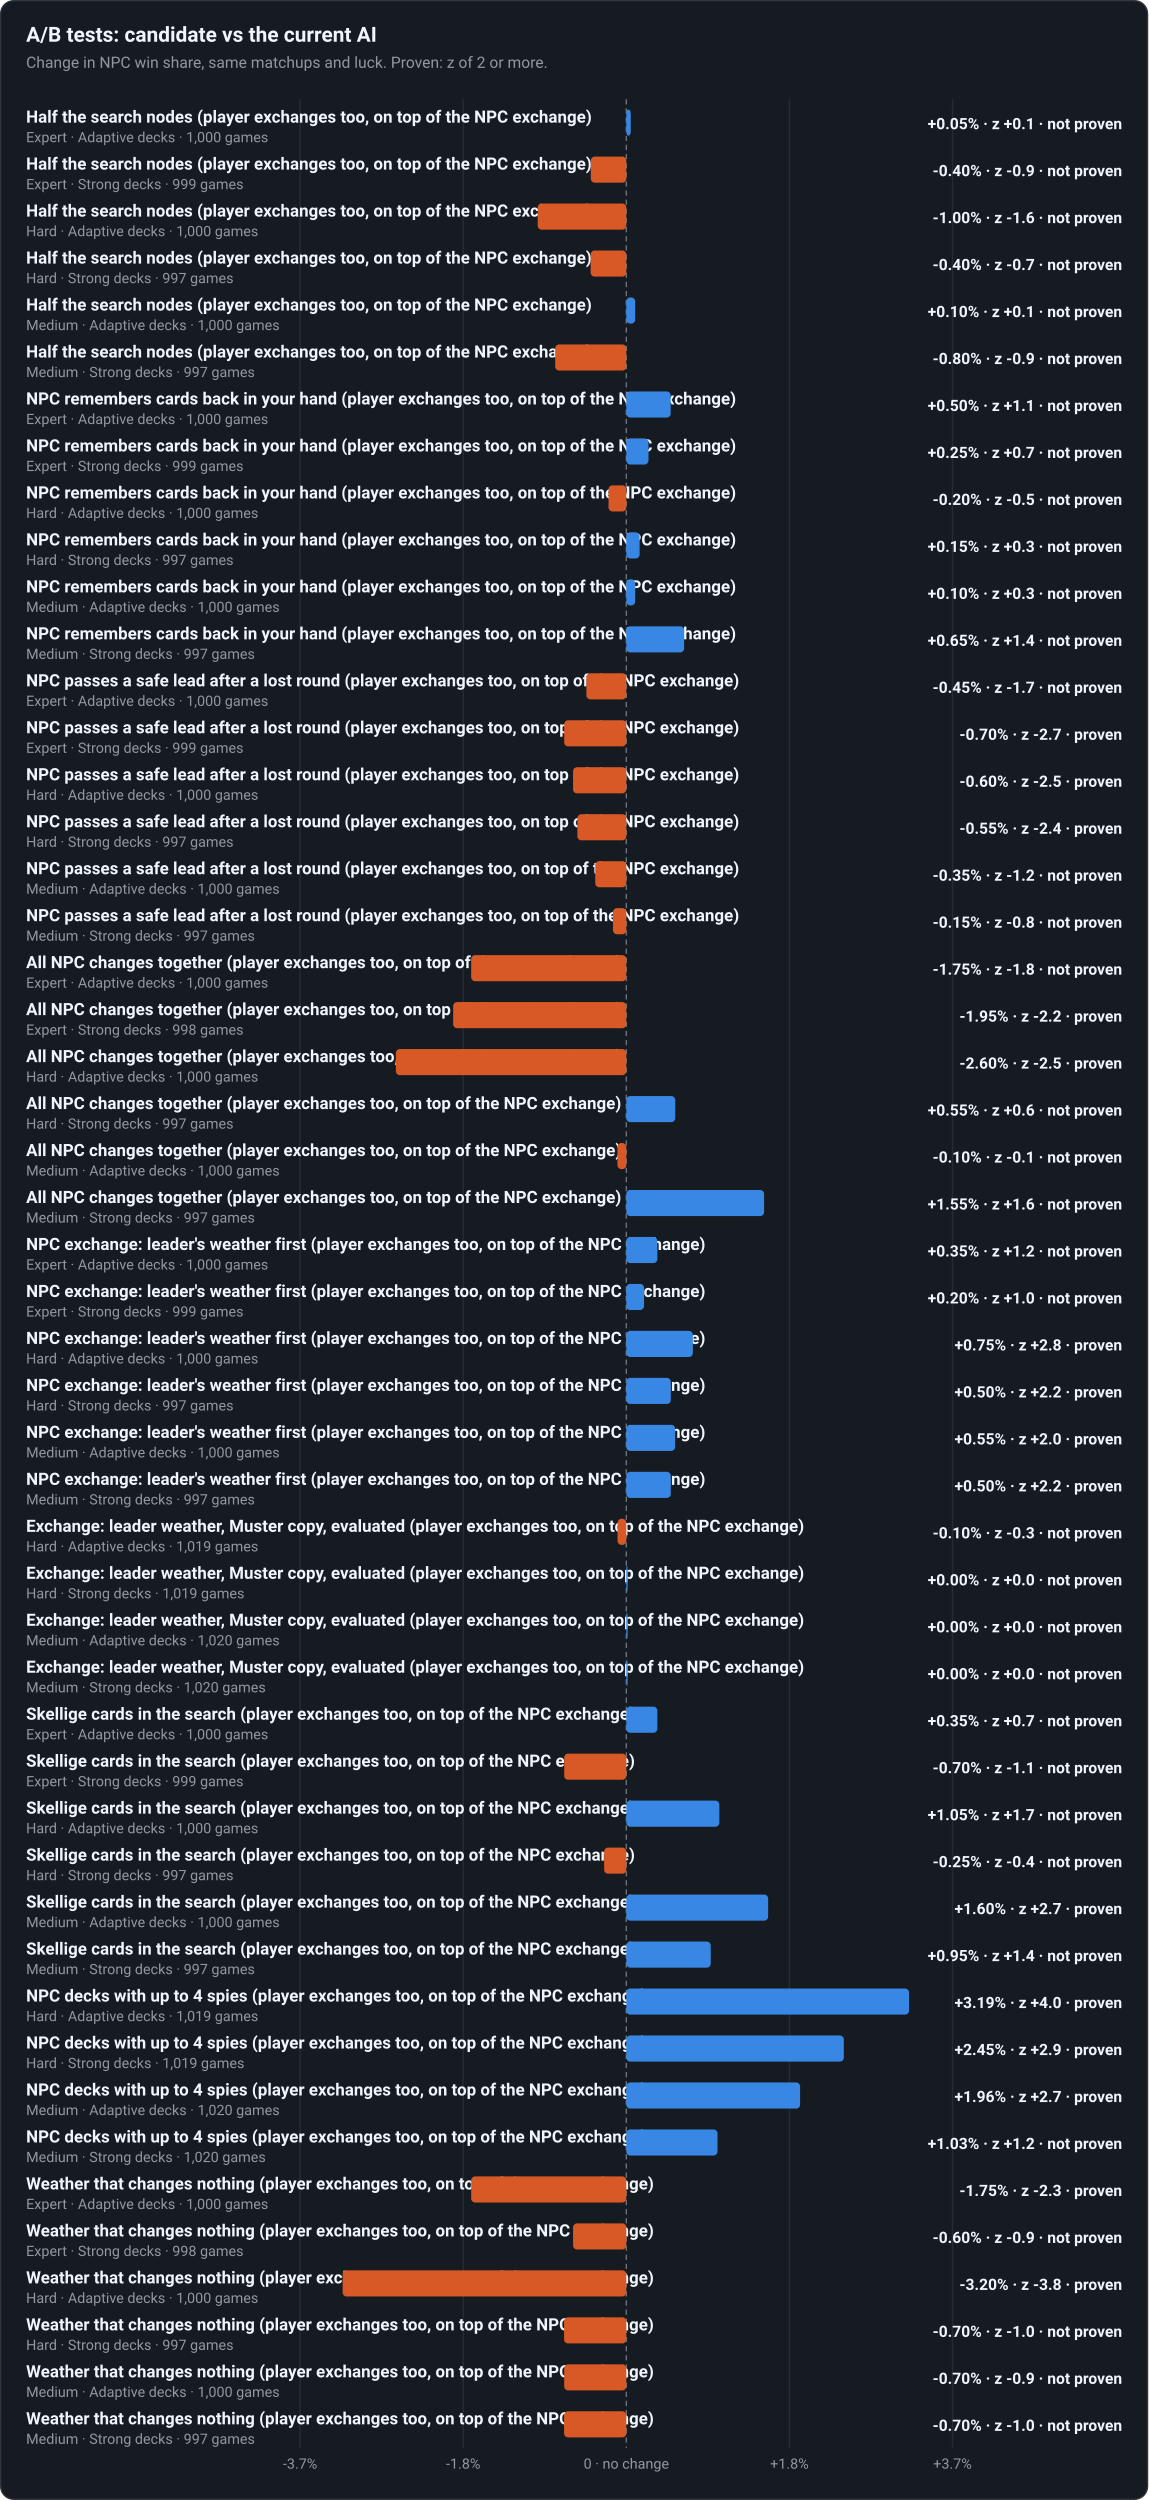
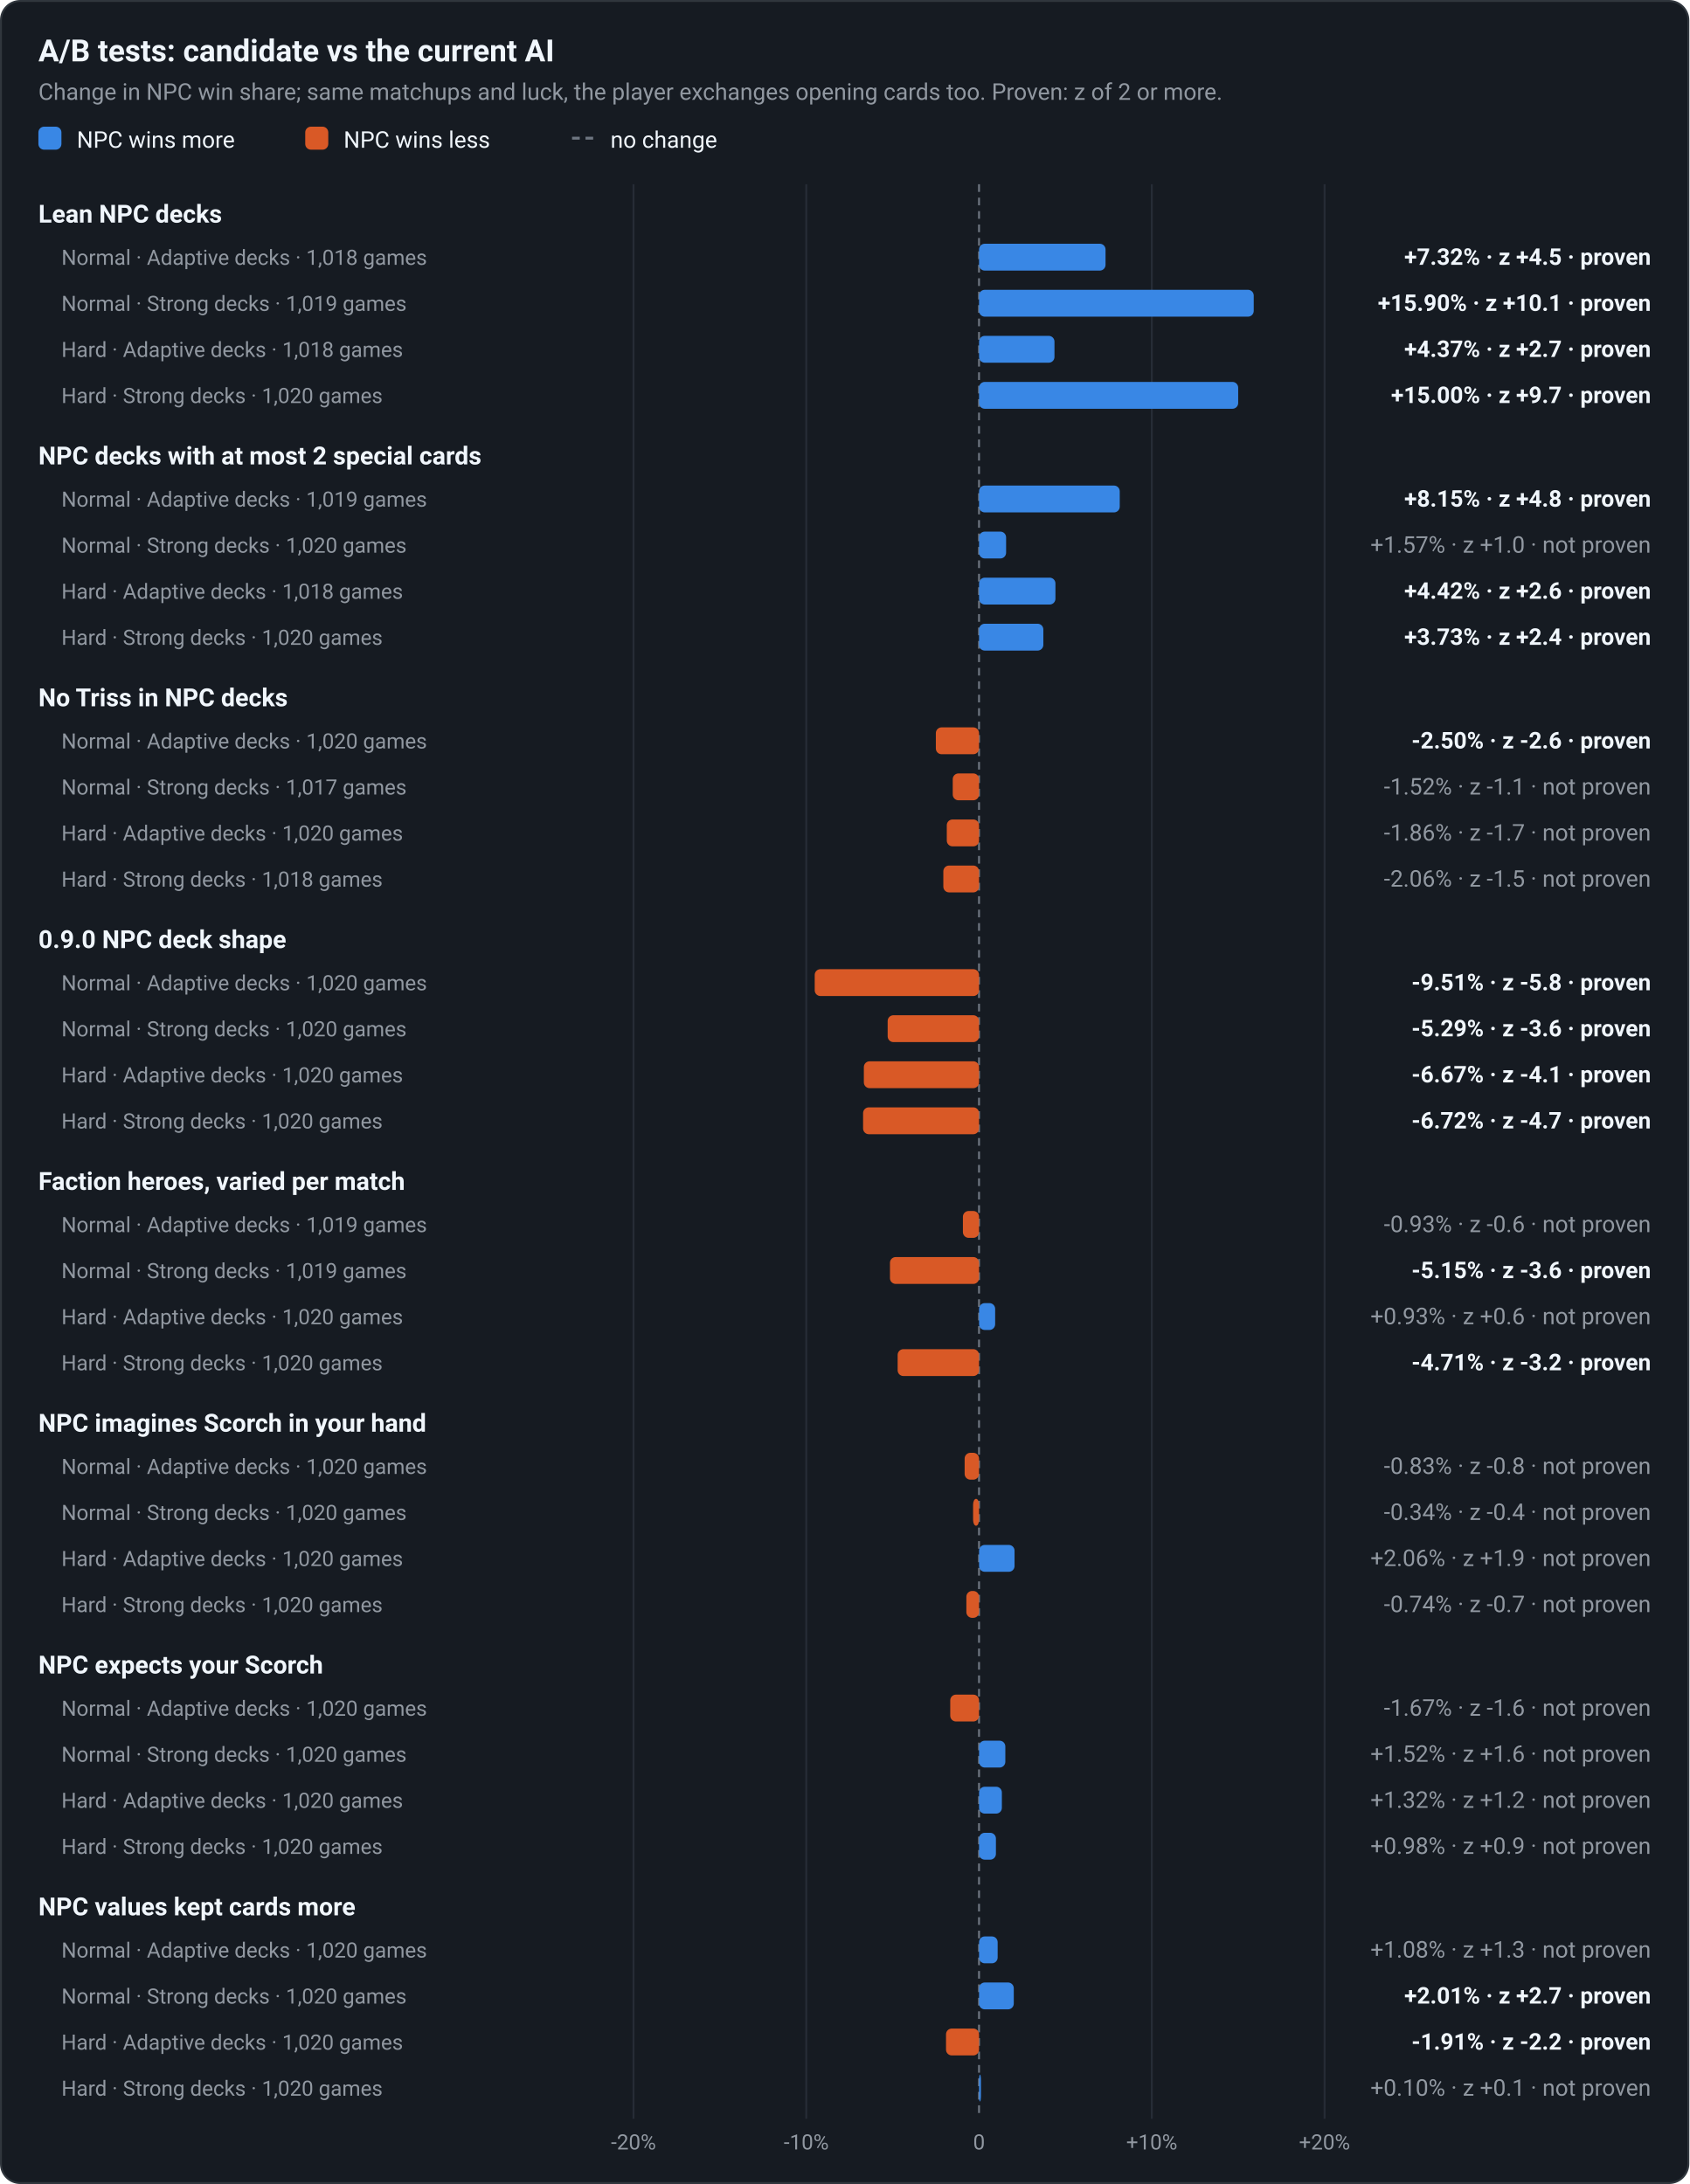
- <svg xmlns="http://www.w3.org/2000/svg" width="880" height="1916" viewBox="0 0 880 1916" font-family="system-ui,-apple-system,'Segoe UI',Roboto,Helvetica,Arial,sans-serif" role="img" aria-label="A/B tests: candidate vs the current AI">
-   <rect x="0.5" y="0.5" width="879" height="1915" rx="10" fill="#161b22" stroke="#30363d" />
+ <svg xmlns="http://www.w3.org/2000/svg" width="880" height="1138" viewBox="0 0 880 1138" font-family="system-ui,-apple-system,'Segoe UI',Roboto,Helvetica,Arial,sans-serif" role="img" aria-label="A/B tests: candidate vs the current AI">
+   <rect x="0.5" y="0.5" width="879" height="1137" rx="10" fill="#161b22" stroke="#30363d" />
  <text x="20.0" y="32.0" fill="#f0f6fc" font-size="16" font-weight="600" text-anchor="start">A/B tests: candidate vs the current AI</text>
-   <text x="20.0" y="52.0" fill="#9198a1" font-size="12" font-weight="400" text-anchor="start">Change in NPC win share, same matchups and luck. Proven: z of 2 or more.</text>
-   <line x1="230.0" y1="76" x2="230.0" y2="1876" stroke="#262c36" />
-   <text x="230.0" y="1892.0" fill="#9198a1" font-size="11" font-weight="400" text-anchor="middle">-3.7%</text>
-   <line x1="355.0" y1="76" x2="355.0" y2="1876" stroke="#262c36" />
-   <text x="355.0" y="1892.0" fill="#9198a1" font-size="11" font-weight="400" text-anchor="middle">-1.8%</text>
-   <line x1="480.0" y1="76" x2="480.0" y2="1876" stroke="#6e7681" stroke-dasharray="4 3" />
-   <text x="480.0" y="1892.0" fill="#9198a1" font-size="11" font-weight="400" text-anchor="middle">0 · no change</text>
-   <line x1="605.0" y1="76" x2="605.0" y2="1876" stroke="#262c36" />
-   <text x="605.0" y="1892.0" fill="#9198a1" font-size="11" font-weight="400" text-anchor="middle">+1.8%</text>
-   <line x1="730.0" y1="76" x2="730.0" y2="1876" stroke="#262c36" />
-   <text x="730.0" y="1892.0" fill="#9198a1" font-size="11" font-weight="400" text-anchor="middle">+3.7%</text>
-   <text x="20.0" y="94.0" fill="#f0f6fc" font-size="13" font-weight="600" text-anchor="start">Half the search nodes (player exchanges too, on top of the NPC exchange)</text>
-   <text x="20.0" y="109.0" fill="#9198a1" font-size="11" font-weight="400" text-anchor="start">Expert · Adaptive decks · 1,000 games</text>
-   <rect x="480.0" y="84.0" width="3.4" height="20" rx="3" fill="#3987e5" />
-   <text x="860.0" y="99.0" fill="#f0f6fc" font-size="12" font-weight="600" text-anchor="end">+0.05% · z +0.1 · not proven</text>
-   <text x="20.0" y="130.0" fill="#f0f6fc" font-size="13" font-weight="600" text-anchor="start">Half the search nodes (player exchanges too, on top of the NPC exchange)</text>
-   <text x="20.0" y="145.0" fill="#9198a1" font-size="11" font-weight="400" text-anchor="start">Expert · Strong decks · 999 games</text>
-   <rect x="452.8" y="120.0" width="27.2" height="20" rx="3" fill="#d95926" />
-   <text x="860.0" y="135.0" fill="#f0f6fc" font-size="12" font-weight="600" text-anchor="end">-0.40% · z -0.9 · not proven</text>
-   <text x="20.0" y="166.0" fill="#f0f6fc" font-size="13" font-weight="600" text-anchor="start">Half the search nodes (player exchanges too, on top of the NPC exchange)</text>
-   <text x="20.0" y="181.0" fill="#9198a1" font-size="11" font-weight="400" text-anchor="start">Hard · Adaptive decks · 1,000 games</text>
-   <rect x="412.1" y="156.0" width="67.9" height="20" rx="3" fill="#d95926" />
-   <text x="860.0" y="171.0" fill="#f0f6fc" font-size="12" font-weight="600" text-anchor="end">-1.00% · z -1.6 · not proven</text>
-   <text x="20.0" y="202.0" fill="#f0f6fc" font-size="13" font-weight="600" text-anchor="start">Half the search nodes (player exchanges too, on top of the NPC exchange)</text>
-   <text x="20.0" y="217.0" fill="#9198a1" font-size="11" font-weight="400" text-anchor="start">Hard · Strong decks · 997 games</text>
-   <rect x="452.7" y="192.0" width="27.3" height="20" rx="3" fill="#d95926" />
-   <text x="860.0" y="207.0" fill="#f0f6fc" font-size="12" font-weight="600" text-anchor="end">-0.40% · z -0.7 · not proven</text>
-   <text x="20.0" y="238.0" fill="#f0f6fc" font-size="13" font-weight="600" text-anchor="start">Half the search nodes (player exchanges too, on top of the NPC exchange)</text>
-   <text x="20.0" y="253.0" fill="#9198a1" font-size="11" font-weight="400" text-anchor="start">Medium · Adaptive decks · 1,000 games</text>
-   <rect x="480.0" y="228.0" width="6.8" height="20" rx="3" fill="#3987e5" />
-   <text x="860.0" y="243.0" fill="#f0f6fc" font-size="12" font-weight="600" text-anchor="end">+0.10% · z +0.1 · not proven</text>
-   <text x="20.0" y="274.0" fill="#f0f6fc" font-size="13" font-weight="600" text-anchor="start">Half the search nodes (player exchanges too, on top of the NPC exchange)</text>
-   <text x="20.0" y="289.0" fill="#9198a1" font-size="11" font-weight="400" text-anchor="start">Medium · Strong decks · 997 games</text>
-   <rect x="425.5" y="264.0" width="54.5" height="20" rx="3" fill="#d95926" />
-   <text x="860.0" y="279.0" fill="#f0f6fc" font-size="12" font-weight="600" text-anchor="end">-0.80% · z -0.9 · not proven</text>
-   <text x="20.0" y="310.0" fill="#f0f6fc" font-size="13" font-weight="600" text-anchor="start">NPC remembers cards back in your hand (player exchanges too, on top of the NPC exchange)</text>
-   <text x="20.0" y="325.0" fill="#9198a1" font-size="11" font-weight="400" text-anchor="start">Expert · Adaptive decks · 1,000 games</text>
-   <rect x="480.0" y="300.0" width="34.0" height="20" rx="3" fill="#3987e5" />
-   <text x="860.0" y="315.0" fill="#f0f6fc" font-size="12" font-weight="600" text-anchor="end">+0.50% · z +1.1 · not proven</text>
-   <text x="20.0" y="346.0" fill="#f0f6fc" font-size="13" font-weight="600" text-anchor="start">NPC remembers cards back in your hand (player exchanges too, on top of the NPC exchange)</text>
-   <text x="20.0" y="361.0" fill="#9198a1" font-size="11" font-weight="400" text-anchor="start">Expert · Strong decks · 999 games</text>
-   <rect x="480.0" y="336.0" width="17.0" height="20" rx="3" fill="#3987e5" />
-   <text x="860.0" y="351.0" fill="#f0f6fc" font-size="12" font-weight="600" text-anchor="end">+0.25% · z +0.7 · not proven</text>
-   <text x="20.0" y="382.0" fill="#f0f6fc" font-size="13" font-weight="600" text-anchor="start">NPC remembers cards back in your hand (player exchanges too, on top of the NPC exchange)</text>
-   <text x="20.0" y="397.0" fill="#9198a1" font-size="11" font-weight="400" text-anchor="start">Hard · Adaptive decks · 1,000 games</text>
-   <rect x="466.4" y="372.0" width="13.6" height="20" rx="3" fill="#d95926" />
-   <text x="860.0" y="387.0" fill="#f0f6fc" font-size="12" font-weight="600" text-anchor="end">-0.20% · z -0.5 · not proven</text>
-   <text x="20.0" y="418.0" fill="#f0f6fc" font-size="13" font-weight="600" text-anchor="start">NPC remembers cards back in your hand (player exchanges too, on top of the NPC exchange)</text>
-   <text x="20.0" y="433.0" fill="#9198a1" font-size="11" font-weight="400" text-anchor="start">Hard · Strong decks · 997 games</text>
-   <rect x="480.0" y="408.0" width="10.2" height="20" rx="3" fill="#3987e5" />
-   <text x="860.0" y="423.0" fill="#f0f6fc" font-size="12" font-weight="600" text-anchor="end">+0.15% · z +0.3 · not proven</text>
-   <text x="20.0" y="454.0" fill="#f0f6fc" font-size="13" font-weight="600" text-anchor="start">NPC remembers cards back in your hand (player exchanges too, on top of the NPC exchange)</text>
-   <text x="20.0" y="469.0" fill="#9198a1" font-size="11" font-weight="400" text-anchor="start">Medium · Adaptive decks · 1,000 games</text>
-   <rect x="480.0" y="444.0" width="6.8" height="20" rx="3" fill="#3987e5" />
-   <text x="860.0" y="459.0" fill="#f0f6fc" font-size="12" font-weight="600" text-anchor="end">+0.10% · z +0.3 · not proven</text>
-   <text x="20.0" y="490.0" fill="#f0f6fc" font-size="13" font-weight="600" text-anchor="start">NPC remembers cards back in your hand (player exchanges too, on top of the NPC exchange)</text>
-   <text x="20.0" y="505.0" fill="#9198a1" font-size="11" font-weight="400" text-anchor="start">Medium · Strong decks · 997 games</text>
-   <rect x="480.0" y="480.0" width="44.3" height="20" rx="3" fill="#3987e5" />
-   <text x="860.0" y="495.0" fill="#f0f6fc" font-size="12" font-weight="600" text-anchor="end">+0.65% · z +1.4 · not proven</text>
-   <text x="20.0" y="526.0" fill="#f0f6fc" font-size="13" font-weight="600" text-anchor="start">NPC passes a safe lead after a lost round (player exchanges too, on top of the NPC exchange)</text>
-   <text x="20.0" y="541.0" fill="#9198a1" font-size="11" font-weight="400" text-anchor="start">Expert · Adaptive decks · 1,000 games</text>
-   <rect x="449.4" y="516.0" width="30.6" height="20" rx="3" fill="#d95926" />
-   <text x="860.0" y="531.0" fill="#f0f6fc" font-size="12" font-weight="600" text-anchor="end">-0.45% · z -1.7 · not proven</text>
-   <text x="20.0" y="562.0" fill="#f0f6fc" font-size="13" font-weight="600" text-anchor="start">NPC passes a safe lead after a lost round (player exchanges too, on top of the NPC exchange)</text>
-   <text x="20.0" y="577.0" fill="#9198a1" font-size="11" font-weight="400" text-anchor="start">Expert · Strong decks · 999 games</text>
-   <rect x="432.4" y="552.0" width="47.6" height="20" rx="3" fill="#d95926" />
-   <text x="860.0" y="567.0" fill="#f0f6fc" font-size="12" font-weight="600" text-anchor="end">-0.70% · z -2.7 · proven</text>
-   <text x="20.0" y="598.0" fill="#f0f6fc" font-size="13" font-weight="600" text-anchor="start">NPC passes a safe lead after a lost round (player exchanges too, on top of the NPC exchange)</text>
-   <text x="20.0" y="613.0" fill="#9198a1" font-size="11" font-weight="400" text-anchor="start">Hard · Adaptive decks · 1,000 games</text>
-   <rect x="439.2" y="588.0" width="40.8" height="20" rx="3" fill="#d95926" />
-   <text x="860.0" y="603.0" fill="#f0f6fc" font-size="12" font-weight="600" text-anchor="end">-0.60% · z -2.5 · proven</text>
-   <text x="20.0" y="634.0" fill="#f0f6fc" font-size="13" font-weight="600" text-anchor="start">NPC passes a safe lead after a lost round (player exchanges too, on top of the NPC exchange)</text>
-   <text x="20.0" y="649.0" fill="#9198a1" font-size="11" font-weight="400" text-anchor="start">Hard · Strong decks · 997 games</text>
-   <rect x="442.5" y="624.0" width="37.5" height="20" rx="3" fill="#d95926" />
-   <text x="860.0" y="639.0" fill="#f0f6fc" font-size="12" font-weight="600" text-anchor="end">-0.55% · z -2.4 · proven</text>
-   <text x="20.0" y="670.0" fill="#f0f6fc" font-size="13" font-weight="600" text-anchor="start">NPC passes a safe lead after a lost round (player exchanges too, on top of the NPC exchange)</text>
-   <text x="20.0" y="685.0" fill="#9198a1" font-size="11" font-weight="400" text-anchor="start">Medium · Adaptive decks · 1,000 games</text>
-   <rect x="456.2" y="660.0" width="23.8" height="20" rx="3" fill="#d95926" />
-   <text x="860.0" y="675.0" fill="#f0f6fc" font-size="12" font-weight="600" text-anchor="end">-0.35% · z -1.2 · not proven</text>
-   <text x="20.0" y="706.0" fill="#f0f6fc" font-size="13" font-weight="600" text-anchor="start">NPC passes a safe lead after a lost round (player exchanges too, on top of the NPC exchange)</text>
-   <text x="20.0" y="721.0" fill="#9198a1" font-size="11" font-weight="400" text-anchor="start">Medium · Strong decks · 997 games</text>
-   <rect x="469.8" y="696.0" width="10.2" height="20" rx="3" fill="#d95926" />
-   <text x="860.0" y="711.0" fill="#f0f6fc" font-size="12" font-weight="600" text-anchor="end">-0.15% · z -0.8 · not proven</text>
-   <text x="20.0" y="742.0" fill="#f0f6fc" font-size="13" font-weight="600" text-anchor="start">All NPC changes together (player exchanges too, on top of the NPC exchange)</text>
-   <text x="20.0" y="757.0" fill="#9198a1" font-size="11" font-weight="400" text-anchor="start">Expert · Adaptive decks · 1,000 games</text>
-   <rect x="361.1" y="732.0" width="118.9" height="20" rx="3" fill="#d95926" />
-   <text x="860.0" y="747.0" fill="#f0f6fc" font-size="12" font-weight="600" text-anchor="end">-1.75% · z -1.8 · not proven</text>
-   <text x="20.0" y="778.0" fill="#f0f6fc" font-size="13" font-weight="600" text-anchor="start">All NPC changes together (player exchanges too, on top of the NPC exchange)</text>
-   <text x="20.0" y="793.0" fill="#9198a1" font-size="11" font-weight="400" text-anchor="start">Expert · Strong decks · 998 games</text>
-   <rect x="347.3" y="768.0" width="132.7" height="20" rx="3" fill="#d95926" />
-   <text x="860.0" y="783.0" fill="#f0f6fc" font-size="12" font-weight="600" text-anchor="end">-1.95% · z -2.2 · proven</text>
-   <text x="20.0" y="814.0" fill="#f0f6fc" font-size="13" font-weight="600" text-anchor="start">All NPC changes together (player exchanges too, on top of the NPC exchange)</text>
-   <text x="20.0" y="829.0" fill="#9198a1" font-size="11" font-weight="400" text-anchor="start">Hard · Adaptive decks · 1,000 games</text>
-   <rect x="303.4" y="804.0" width="176.6" height="20" rx="3" fill="#d95926" />
-   <text x="860.0" y="819.0" fill="#f0f6fc" font-size="12" font-weight="600" text-anchor="end">-2.60% · z -2.5 · proven</text>
-   <text x="20.0" y="850.0" fill="#f0f6fc" font-size="13" font-weight="600" text-anchor="start">All NPC changes together (player exchanges too, on top of the NPC exchange)</text>
-   <text x="20.0" y="865.0" fill="#9198a1" font-size="11" font-weight="400" text-anchor="start">Hard · Strong decks · 997 games</text>
-   <rect x="480.0" y="840.0" width="37.5" height="20" rx="3" fill="#3987e5" />
-   <text x="860.0" y="855.0" fill="#f0f6fc" font-size="12" font-weight="600" text-anchor="end">+0.55% · z +0.6 · not proven</text>
-   <text x="20.0" y="886.0" fill="#f0f6fc" font-size="13" font-weight="600" text-anchor="start">All NPC changes together (player exchanges too, on top of the NPC exchange)</text>
-   <text x="20.0" y="901.0" fill="#9198a1" font-size="11" font-weight="400" text-anchor="start">Medium · Adaptive decks · 1,000 games</text>
-   <rect x="473.2" y="876.0" width="6.8" height="20" rx="3" fill="#d95926" />
-   <text x="860.0" y="891.0" fill="#f0f6fc" font-size="12" font-weight="600" text-anchor="end">-0.10% · z -0.1 · not proven</text>
-   <text x="20.0" y="922.0" fill="#f0f6fc" font-size="13" font-weight="600" text-anchor="start">All NPC changes together (player exchanges too, on top of the NPC exchange)</text>
-   <text x="20.0" y="937.0" fill="#9198a1" font-size="11" font-weight="400" text-anchor="start">Medium · Strong decks · 997 games</text>
-   <rect x="480.0" y="912.0" width="105.6" height="20" rx="3" fill="#3987e5" />
-   <text x="860.0" y="927.0" fill="#f0f6fc" font-size="12" font-weight="600" text-anchor="end">+1.55% · z +1.6 · not proven</text>
-   <text x="20.0" y="958.0" fill="#f0f6fc" font-size="13" font-weight="600" text-anchor="start">NPC exchange: leader's weather first (player exchanges too, on top of the NPC exchange)</text>
-   <text x="20.0" y="973.0" fill="#9198a1" font-size="11" font-weight="400" text-anchor="start">Expert · Adaptive decks · 1,000 games</text>
-   <rect x="480.0" y="948.0" width="23.8" height="20" rx="3" fill="#3987e5" />
-   <text x="860.0" y="963.0" fill="#f0f6fc" font-size="12" font-weight="600" text-anchor="end">+0.35% · z +1.2 · not proven</text>
-   <text x="20.0" y="994.0" fill="#f0f6fc" font-size="13" font-weight="600" text-anchor="start">NPC exchange: leader's weather first (player exchanges too, on top of the NPC exchange)</text>
-   <text x="20.0" y="1009.0" fill="#9198a1" font-size="11" font-weight="400" text-anchor="start">Expert · Strong decks · 999 games</text>
-   <rect x="480.0" y="984.0" width="13.6" height="20" rx="3" fill="#3987e5" />
-   <text x="860.0" y="999.0" fill="#f0f6fc" font-size="12" font-weight="600" text-anchor="end">+0.20% · z +1.0 · not proven</text>
-   <text x="20.0" y="1030.0" fill="#f0f6fc" font-size="13" font-weight="600" text-anchor="start">NPC exchange: leader's weather first (player exchanges too, on top of the NPC exchange)</text>
-   <text x="20.0" y="1045.0" fill="#9198a1" font-size="11" font-weight="400" text-anchor="start">Hard · Adaptive decks · 1,000 games</text>
-   <rect x="480.0" y="1020.0" width="51.0" height="20" rx="3" fill="#3987e5" />
-   <text x="860.0" y="1035.0" fill="#f0f6fc" font-size="12" font-weight="600" text-anchor="end">+0.75% · z +2.8 · proven</text>
-   <text x="20.0" y="1066.0" fill="#f0f6fc" font-size="13" font-weight="600" text-anchor="start">NPC exchange: leader's weather first (player exchanges too, on top of the NPC exchange)</text>
-   <text x="20.0" y="1081.0" fill="#9198a1" font-size="11" font-weight="400" text-anchor="start">Hard · Strong decks · 997 games</text>
-   <rect x="480.0" y="1056.0" width="34.1" height="20" rx="3" fill="#3987e5" />
-   <text x="860.0" y="1071.0" fill="#f0f6fc" font-size="12" font-weight="600" text-anchor="end">+0.50% · z +2.2 · proven</text>
-   <text x="20.0" y="1102.0" fill="#f0f6fc" font-size="13" font-weight="600" text-anchor="start">NPC exchange: leader's weather first (player exchanges too, on top of the NPC exchange)</text>
-   <text x="20.0" y="1117.0" fill="#9198a1" font-size="11" font-weight="400" text-anchor="start">Medium · Adaptive decks · 1,000 games</text>
-   <rect x="480.0" y="1092.0" width="37.4" height="20" rx="3" fill="#3987e5" />
-   <text x="860.0" y="1107.0" fill="#f0f6fc" font-size="12" font-weight="600" text-anchor="end">+0.55% · z +2.0 · proven</text>
-   <text x="20.0" y="1138.0" fill="#f0f6fc" font-size="13" font-weight="600" text-anchor="start">NPC exchange: leader's weather first (player exchanges too, on top of the NPC exchange)</text>
-   <text x="20.0" y="1153.0" fill="#9198a1" font-size="11" font-weight="400" text-anchor="start">Medium · Strong decks · 997 games</text>
-   <rect x="480.0" y="1128.0" width="34.1" height="20" rx="3" fill="#3987e5" />
-   <text x="860.0" y="1143.0" fill="#f0f6fc" font-size="12" font-weight="600" text-anchor="end">+0.50% · z +2.2 · proven</text>
-   <text x="20.0" y="1174.0" fill="#f0f6fc" font-size="13" font-weight="600" text-anchor="start">Exchange: leader weather, Muster copy, evaluated (player exchanges too, on top of the NPC exchange)</text>
-   <text x="20.0" y="1189.0" fill="#9198a1" font-size="11" font-weight="400" text-anchor="start">Hard · Adaptive decks · 1,019 games</text>
-   <rect x="473.3" y="1164.0" width="6.7" height="20" rx="3" fill="#d95926" />
-   <text x="860.0" y="1179.0" fill="#f0f6fc" font-size="12" font-weight="600" text-anchor="end">-0.10% · z -0.3 · not proven</text>
-   <text x="20.0" y="1210.0" fill="#f0f6fc" font-size="13" font-weight="600" text-anchor="start">Exchange: leader weather, Muster copy, evaluated (player exchanges too, on top of the NPC exchange)</text>
-   <text x="20.0" y="1225.0" fill="#9198a1" font-size="11" font-weight="400" text-anchor="start">Hard · Strong decks · 1,019 games</text>
-   <rect x="480.0" y="1200.0" width="1.0" height="20" rx="3" fill="#3987e5" />
-   <text x="860.0" y="1215.0" fill="#f0f6fc" font-size="12" font-weight="600" text-anchor="end">+0.00% · z +0.0 · not proven</text>
-   <text x="20.0" y="1246.0" fill="#f0f6fc" font-size="13" font-weight="600" text-anchor="start">Exchange: leader weather, Muster copy, evaluated (player exchanges too, on top of the NPC exchange)</text>
-   <text x="20.0" y="1261.0" fill="#9198a1" font-size="11" font-weight="400" text-anchor="start">Medium · Adaptive decks · 1,020 games</text>
-   <rect x="480.0" y="1236.0" width="1.0" height="20" rx="3" fill="#3987e5" />
-   <text x="860.0" y="1251.0" fill="#f0f6fc" font-size="12" font-weight="600" text-anchor="end">+0.00% · z +0.0 · not proven</text>
-   <text x="20.0" y="1282.0" fill="#f0f6fc" font-size="13" font-weight="600" text-anchor="start">Exchange: leader weather, Muster copy, evaluated (player exchanges too, on top of the NPC exchange)</text>
-   <text x="20.0" y="1297.0" fill="#9198a1" font-size="11" font-weight="400" text-anchor="start">Medium · Strong decks · 1,020 games</text>
-   <rect x="480.0" y="1272.0" width="1.0" height="20" rx="3" fill="#3987e5" />
-   <text x="860.0" y="1287.0" fill="#f0f6fc" font-size="12" font-weight="600" text-anchor="end">+0.00% · z +0.0 · not proven</text>
-   <text x="20.0" y="1318.0" fill="#f0f6fc" font-size="13" font-weight="600" text-anchor="start">Skellige cards in the search (player exchanges too, on top of the NPC exchange)</text>
-   <text x="20.0" y="1333.0" fill="#9198a1" font-size="11" font-weight="400" text-anchor="start">Expert · Adaptive decks · 1,000 games</text>
-   <rect x="480.0" y="1308.0" width="23.8" height="20" rx="3" fill="#3987e5" />
-   <text x="860.0" y="1323.0" fill="#f0f6fc" font-size="12" font-weight="600" text-anchor="end">+0.35% · z +0.7 · not proven</text>
-   <text x="20.0" y="1354.0" fill="#f0f6fc" font-size="13" font-weight="600" text-anchor="start">Skellige cards in the search (player exchanges too, on top of the NPC exchange)</text>
-   <text x="20.0" y="1369.0" fill="#9198a1" font-size="11" font-weight="400" text-anchor="start">Expert · Strong decks · 999 games</text>
-   <rect x="432.4" y="1344.0" width="47.6" height="20" rx="3" fill="#d95926" />
-   <text x="860.0" y="1359.0" fill="#f0f6fc" font-size="12" font-weight="600" text-anchor="end">-0.70% · z -1.1 · not proven</text>
-   <text x="20.0" y="1390.0" fill="#f0f6fc" font-size="13" font-weight="600" text-anchor="start">Skellige cards in the search (player exchanges too, on top of the NPC exchange)</text>
-   <text x="20.0" y="1405.0" fill="#9198a1" font-size="11" font-weight="400" text-anchor="start">Hard · Adaptive decks · 1,000 games</text>
-   <rect x="480.0" y="1380.0" width="71.3" height="20" rx="3" fill="#3987e5" />
-   <text x="860.0" y="1395.0" fill="#f0f6fc" font-size="12" font-weight="600" text-anchor="end">+1.05% · z +1.7 · not proven</text>
-   <text x="20.0" y="1426.0" fill="#f0f6fc" font-size="13" font-weight="600" text-anchor="start">Skellige cards in the search (player exchanges too, on top of the NPC exchange)</text>
-   <text x="20.0" y="1441.0" fill="#9198a1" font-size="11" font-weight="400" text-anchor="start">Hard · Strong decks · 997 games</text>
-   <rect x="463.0" y="1416.0" width="17.0" height="20" rx="3" fill="#d95926" />
-   <text x="860.0" y="1431.0" fill="#f0f6fc" font-size="12" font-weight="600" text-anchor="end">-0.25% · z -0.4 · not proven</text>
-   <text x="20.0" y="1462.0" fill="#f0f6fc" font-size="13" font-weight="600" text-anchor="start">Skellige cards in the search (player exchanges too, on top of the NPC exchange)</text>
-   <text x="20.0" y="1477.0" fill="#9198a1" font-size="11" font-weight="400" text-anchor="start">Medium · Adaptive decks · 1,000 games</text>
-   <rect x="480.0" y="1452.0" width="108.7" height="20" rx="3" fill="#3987e5" />
-   <text x="860.0" y="1467.0" fill="#f0f6fc" font-size="12" font-weight="600" text-anchor="end">+1.60% · z +2.7 · proven</text>
-   <text x="20.0" y="1498.0" fill="#f0f6fc" font-size="13" font-weight="600" text-anchor="start">Skellige cards in the search (player exchanges too, on top of the NPC exchange)</text>
-   <text x="20.0" y="1513.0" fill="#9198a1" font-size="11" font-weight="400" text-anchor="start">Medium · Strong decks · 997 games</text>
-   <rect x="480.0" y="1488.0" width="64.7" height="20" rx="3" fill="#3987e5" />
-   <text x="860.0" y="1503.0" fill="#f0f6fc" font-size="12" font-weight="600" text-anchor="end">+0.95% · z +1.4 · not proven</text>
-   <text x="20.0" y="1534.0" fill="#f0f6fc" font-size="13" font-weight="600" text-anchor="start">NPC decks with up to 4 spies (player exchanges too, on top of the NPC exchange)</text>
-   <text x="20.0" y="1549.0" fill="#9198a1" font-size="11" font-weight="400" text-anchor="start">Hard · Adaptive decks · 1,019 games</text>
-   <rect x="480.0" y="1524.0" width="216.7" height="20" rx="3" fill="#3987e5" />
-   <text x="860.0" y="1539.0" fill="#f0f6fc" font-size="12" font-weight="600" text-anchor="end">+3.19% · z +4.0 · proven</text>
-   <text x="20.0" y="1570.0" fill="#f0f6fc" font-size="13" font-weight="600" text-anchor="start">NPC decks with up to 4 spies (player exchanges too, on top of the NPC exchange)</text>
-   <text x="20.0" y="1585.0" fill="#9198a1" font-size="11" font-weight="400" text-anchor="start">Hard · Strong decks · 1,019 games</text>
-   <rect x="480.0" y="1560.0" width="166.7" height="20" rx="3" fill="#3987e5" />
-   <text x="860.0" y="1575.0" fill="#f0f6fc" font-size="12" font-weight="600" text-anchor="end">+2.45% · z +2.9 · proven</text>
-   <text x="20.0" y="1606.0" fill="#f0f6fc" font-size="13" font-weight="600" text-anchor="start">NPC decks with up to 4 spies (player exchanges too, on top of the NPC exchange)</text>
-   <text x="20.0" y="1621.0" fill="#9198a1" font-size="11" font-weight="400" text-anchor="start">Medium · Adaptive decks · 1,020 games</text>
-   <rect x="480.0" y="1596.0" width="133.2" height="20" rx="3" fill="#3987e5" />
-   <text x="860.0" y="1611.0" fill="#f0f6fc" font-size="12" font-weight="600" text-anchor="end">+1.96% · z +2.7 · proven</text>
-   <text x="20.0" y="1642.0" fill="#f0f6fc" font-size="13" font-weight="600" text-anchor="start">NPC decks with up to 4 spies (player exchanges too, on top of the NPC exchange)</text>
-   <text x="20.0" y="1657.0" fill="#9198a1" font-size="11" font-weight="400" text-anchor="start">Medium · Strong decks · 1,020 games</text>
-   <rect x="480.0" y="1632.0" width="69.9" height="20" rx="3" fill="#3987e5" />
-   <text x="860.0" y="1647.0" fill="#f0f6fc" font-size="12" font-weight="600" text-anchor="end">+1.03% · z +1.2 · not proven</text>
-   <text x="20.0" y="1678.0" fill="#f0f6fc" font-size="13" font-weight="600" text-anchor="start">Weather that changes nothing (player exchanges too, on top of the NPC exchange)</text>
-   <text x="20.0" y="1693.0" fill="#9198a1" font-size="11" font-weight="400" text-anchor="start">Expert · Adaptive decks · 1,000 games</text>
-   <rect x="361.1" y="1668.0" width="118.9" height="20" rx="3" fill="#d95926" />
-   <text x="860.0" y="1683.0" fill="#f0f6fc" font-size="12" font-weight="600" text-anchor="end">-1.75% · z -2.3 · proven</text>
-   <text x="20.0" y="1714.0" fill="#f0f6fc" font-size="13" font-weight="600" text-anchor="start">Weather that changes nothing (player exchanges too, on top of the NPC exchange)</text>
-   <text x="20.0" y="1729.0" fill="#9198a1" font-size="11" font-weight="400" text-anchor="start">Expert · Strong decks · 998 games</text>
-   <rect x="439.2" y="1704.0" width="40.8" height="20" rx="3" fill="#d95926" />
-   <text x="860.0" y="1719.0" fill="#f0f6fc" font-size="12" font-weight="600" text-anchor="end">-0.60% · z -0.9 · not proven</text>
-   <text x="20.0" y="1750.0" fill="#f0f6fc" font-size="13" font-weight="600" text-anchor="start">Weather that changes nothing (player exchanges too, on top of the NPC exchange)</text>
-   <text x="20.0" y="1765.0" fill="#9198a1" font-size="11" font-weight="400" text-anchor="start">Hard · Adaptive decks · 1,000 games</text>
-   <rect x="262.6" y="1740.0" width="217.4" height="20" rx="3" fill="#d95926" />
-   <text x="860.0" y="1755.0" fill="#f0f6fc" font-size="12" font-weight="600" text-anchor="end">-3.20% · z -3.8 · proven</text>
-   <text x="20.0" y="1786.0" fill="#f0f6fc" font-size="13" font-weight="600" text-anchor="start">Weather that changes nothing (player exchanges too, on top of the NPC exchange)</text>
-   <text x="20.0" y="1801.0" fill="#9198a1" font-size="11" font-weight="400" text-anchor="start">Hard · Strong decks · 997 games</text>
-   <rect x="432.3" y="1776.0" width="47.7" height="20" rx="3" fill="#d95926" />
-   <text x="860.0" y="1791.0" fill="#f0f6fc" font-size="12" font-weight="600" text-anchor="end">-0.70% · z -1.0 · not proven</text>
-   <text x="20.0" y="1822.0" fill="#f0f6fc" font-size="13" font-weight="600" text-anchor="start">Weather that changes nothing (player exchanges too, on top of the NPC exchange)</text>
-   <text x="20.0" y="1837.0" fill="#9198a1" font-size="11" font-weight="400" text-anchor="start">Medium · Adaptive decks · 1,000 games</text>
-   <rect x="432.4" y="1812.0" width="47.6" height="20" rx="3" fill="#d95926" />
-   <text x="860.0" y="1827.0" fill="#f0f6fc" font-size="12" font-weight="600" text-anchor="end">-0.70% · z -0.9 · not proven</text>
-   <text x="20.0" y="1858.0" fill="#f0f6fc" font-size="13" font-weight="600" text-anchor="start">Weather that changes nothing (player exchanges too, on top of the NPC exchange)</text>
-   <text x="20.0" y="1873.0" fill="#9198a1" font-size="11" font-weight="400" text-anchor="start">Medium · Strong decks · 997 games</text>
-   <rect x="432.3" y="1848.0" width="47.7" height="20" rx="3" fill="#d95926" />
-   <text x="860.0" y="1863.0" fill="#f0f6fc" font-size="12" font-weight="600" text-anchor="end">-0.70% · z -1.0 · not proven</text>
+   <text x="20.0" y="52.0" fill="#9198a1" font-size="12" font-weight="400" text-anchor="start">Change in NPC win share; same matchups and luck, the player exchanges opening cards too. Proven: z of 2 or more.</text>
+   <rect x="20" y="66" width="12" height="12" rx="3" fill="#3987e5" />
+   <text x="40.0" y="77.0" fill="#f0f6fc" font-size="12" font-weight="400" text-anchor="start">NPC wins more</text>
+   <rect x="159" y="66" width="12" height="12" rx="3" fill="#d95926" />
+   <text x="179.0" y="77.0" fill="#f0f6fc" font-size="12" font-weight="400" text-anchor="start">NPC wins less</text>
+   <line x1="298" y1="72" x2="312" y2="72" stroke="#6e7681" stroke-width="1.5" stroke-dasharray="4 3" />
+   <text x="318.0" y="77.0" fill="#f0f6fc" font-size="12" font-weight="400" text-anchor="start">no change</text>
+   <line x1="330.0" y1="96" x2="330.0" y2="1104" stroke="#262c36" />
+   <text x="330.0" y="1120.0" fill="#9198a1" font-size="11" font-weight="400" text-anchor="middle">-20%</text>
+   <line x1="420.0" y1="96" x2="420.0" y2="1104" stroke="#262c36" />
+   <text x="420.0" y="1120.0" fill="#9198a1" font-size="11" font-weight="400" text-anchor="middle">-10%</text>
+   <line x1="510.0" y1="96" x2="510.0" y2="1104" stroke="#6e7681" stroke-dasharray="4 3" />
+   <text x="510.0" y="1120.0" fill="#9198a1" font-size="11" font-weight="400" text-anchor="middle">0</text>
+   <line x1="600.0" y1="96" x2="600.0" y2="1104" stroke="#262c36" />
+   <text x="600.0" y="1120.0" fill="#9198a1" font-size="11" font-weight="400" text-anchor="middle">+10%</text>
+   <line x1="690.0" y1="96" x2="690.0" y2="1104" stroke="#262c36" />
+   <text x="690.0" y="1120.0" fill="#9198a1" font-size="11" font-weight="400" text-anchor="middle">+20%</text>
+   <text x="20.0" y="116.0" fill="#f0f6fc" font-size="13" font-weight="600" text-anchor="start">Lean NPC decks</text>
+   <text x="32.0" y="138.0" fill="#9198a1" font-size="11" font-weight="400" text-anchor="start">Normal · Adaptive decks · 1,018 games</text>
+   <rect x="510.0" y="127.0" width="65.9" height="14" rx="3" fill="#3987e5" />
+   <text x="860.0" y="138.0" fill="#f0f6fc" font-size="12" font-weight="600" text-anchor="end">+7.32% · z +4.5 · proven</text>
+   <text x="32.0" y="162.0" fill="#9198a1" font-size="11" font-weight="400" text-anchor="start">Normal · Strong decks · 1,019 games</text>
+   <rect x="510.0" y="151.0" width="143.1" height="14" rx="3" fill="#3987e5" />
+   <text x="860.0" y="162.0" fill="#f0f6fc" font-size="12" font-weight="600" text-anchor="end">+15.90% · z +10.1 · proven</text>
+   <text x="32.0" y="186.0" fill="#9198a1" font-size="11" font-weight="400" text-anchor="start">Hard · Adaptive decks · 1,018 games</text>
+   <rect x="510.0" y="175.0" width="39.3" height="14" rx="3" fill="#3987e5" />
+   <text x="860.0" y="186.0" fill="#f0f6fc" font-size="12" font-weight="600" text-anchor="end">+4.37% · z +2.7 · proven</text>
+   <text x="32.0" y="210.0" fill="#9198a1" font-size="11" font-weight="400" text-anchor="start">Hard · Strong decks · 1,020 games</text>
+   <rect x="510.0" y="199.0" width="135.0" height="14" rx="3" fill="#3987e5" />
+   <text x="860.0" y="210.0" fill="#f0f6fc" font-size="12" font-weight="600" text-anchor="end">+15.00% · z +9.7 · proven</text>
+   <text x="20.0" y="242.0" fill="#f0f6fc" font-size="13" font-weight="600" text-anchor="start">NPC decks with at most 2 special cards</text>
+   <text x="32.0" y="264.0" fill="#9198a1" font-size="11" font-weight="400" text-anchor="start">Normal · Adaptive decks · 1,019 games</text>
+   <rect x="510.0" y="253.0" width="73.3" height="14" rx="3" fill="#3987e5" />
+   <text x="860.0" y="264.0" fill="#f0f6fc" font-size="12" font-weight="600" text-anchor="end">+8.15% · z +4.8 · proven</text>
+   <text x="32.0" y="288.0" fill="#9198a1" font-size="11" font-weight="400" text-anchor="start">Normal · Strong decks · 1,020 games</text>
+   <rect x="510.0" y="277.0" width="14.1" height="14" rx="3" fill="#3987e5" />
+   <text x="860.0" y="288.0" fill="#9198a1" font-size="12" font-weight="400" text-anchor="end">+1.57% · z +1.0 · not proven</text>
+   <text x="32.0" y="312.0" fill="#9198a1" font-size="11" font-weight="400" text-anchor="start">Hard · Adaptive decks · 1,018 games</text>
+   <rect x="510.0" y="301.0" width="39.8" height="14" rx="3" fill="#3987e5" />
+   <text x="860.0" y="312.0" fill="#f0f6fc" font-size="12" font-weight="600" text-anchor="end">+4.42% · z +2.6 · proven</text>
+   <text x="32.0" y="336.0" fill="#9198a1" font-size="11" font-weight="400" text-anchor="start">Hard · Strong decks · 1,020 games</text>
+   <rect x="510.0" y="325.0" width="33.5" height="14" rx="3" fill="#3987e5" />
+   <text x="860.0" y="336.0" fill="#f0f6fc" font-size="12" font-weight="600" text-anchor="end">+3.73% · z +2.4 · proven</text>
+   <text x="20.0" y="368.0" fill="#f0f6fc" font-size="13" font-weight="600" text-anchor="start">No Triss in NPC decks</text>
+   <text x="32.0" y="390.0" fill="#9198a1" font-size="11" font-weight="400" text-anchor="start">Normal · Adaptive decks · 1,020 games</text>
+   <rect x="487.5" y="379.0" width="22.5" height="14" rx="3" fill="#d95926" />
+   <text x="860.0" y="390.0" fill="#f0f6fc" font-size="12" font-weight="600" text-anchor="end">-2.50% · z -2.6 · proven</text>
+   <text x="32.0" y="414.0" fill="#9198a1" font-size="11" font-weight="400" text-anchor="start">Normal · Strong decks · 1,017 games</text>
+   <rect x="496.3" y="403.0" width="13.7" height="14" rx="3" fill="#d95926" />
+   <text x="860.0" y="414.0" fill="#9198a1" font-size="12" font-weight="400" text-anchor="end">-1.52% · z -1.1 · not proven</text>
+   <text x="32.0" y="438.0" fill="#9198a1" font-size="11" font-weight="400" text-anchor="start">Hard · Adaptive decks · 1,020 games</text>
+   <rect x="493.2" y="427.0" width="16.8" height="14" rx="3" fill="#d95926" />
+   <text x="860.0" y="438.0" fill="#9198a1" font-size="12" font-weight="400" text-anchor="end">-1.86% · z -1.7 · not proven</text>
+   <text x="32.0" y="462.0" fill="#9198a1" font-size="11" font-weight="400" text-anchor="start">Hard · Strong decks · 1,018 games</text>
+   <rect x="491.4" y="451.0" width="18.6" height="14" rx="3" fill="#d95926" />
+   <text x="860.0" y="462.0" fill="#9198a1" font-size="12" font-weight="400" text-anchor="end">-2.06% · z -1.5 · not proven</text>
+   <text x="20.0" y="494.0" fill="#f0f6fc" font-size="13" font-weight="600" text-anchor="start">0.9.0 NPC deck shape</text>
+   <text x="32.0" y="516.0" fill="#9198a1" font-size="11" font-weight="400" text-anchor="start">Normal · Adaptive decks · 1,020 games</text>
+   <rect x="424.4" y="505.0" width="85.6" height="14" rx="3" fill="#d95926" />
+   <text x="860.0" y="516.0" fill="#f0f6fc" font-size="12" font-weight="600" text-anchor="end">-9.51% · z -5.8 · proven</text>
+   <text x="32.0" y="540.0" fill="#9198a1" font-size="11" font-weight="400" text-anchor="start">Normal · Strong decks · 1,020 games</text>
+   <rect x="462.4" y="529.0" width="47.6" height="14" rx="3" fill="#d95926" />
+   <text x="860.0" y="540.0" fill="#f0f6fc" font-size="12" font-weight="600" text-anchor="end">-5.29% · z -3.6 · proven</text>
+   <text x="32.0" y="564.0" fill="#9198a1" font-size="11" font-weight="400" text-anchor="start">Hard · Adaptive decks · 1,020 games</text>
+   <rect x="450.0" y="553.0" width="60.0" height="14" rx="3" fill="#d95926" />
+   <text x="860.0" y="564.0" fill="#f0f6fc" font-size="12" font-weight="600" text-anchor="end">-6.67% · z -4.1 · proven</text>
+   <text x="32.0" y="588.0" fill="#9198a1" font-size="11" font-weight="400" text-anchor="start">Hard · Strong decks · 1,020 games</text>
+   <rect x="449.6" y="577.0" width="60.4" height="14" rx="3" fill="#d95926" />
+   <text x="860.0" y="588.0" fill="#f0f6fc" font-size="12" font-weight="600" text-anchor="end">-6.72% · z -4.7 · proven</text>
+   <text x="20.0" y="620.0" fill="#f0f6fc" font-size="13" font-weight="600" text-anchor="start">Faction heroes, varied per match</text>
+   <text x="32.0" y="642.0" fill="#9198a1" font-size="11" font-weight="400" text-anchor="start">Normal · Adaptive decks · 1,019 games</text>
+   <rect x="501.6" y="631.0" width="8.4" height="14" rx="3" fill="#d95926" />
+   <text x="860.0" y="642.0" fill="#9198a1" font-size="12" font-weight="400" text-anchor="end">-0.93% · z -0.6 · not proven</text>
+   <text x="32.0" y="666.0" fill="#9198a1" font-size="11" font-weight="400" text-anchor="start">Normal · Strong decks · 1,019 games</text>
+   <rect x="463.6" y="655.0" width="46.4" height="14" rx="3" fill="#d95926" />
+   <text x="860.0" y="666.0" fill="#f0f6fc" font-size="12" font-weight="600" text-anchor="end">-5.15% · z -3.6 · proven</text>
+   <text x="32.0" y="690.0" fill="#9198a1" font-size="11" font-weight="400" text-anchor="start">Hard · Adaptive decks · 1,020 games</text>
+   <rect x="510.0" y="679.0" width="8.4" height="14" rx="3" fill="#3987e5" />
+   <text x="860.0" y="690.0" fill="#9198a1" font-size="12" font-weight="400" text-anchor="end">+0.93% · z +0.6 · not proven</text>
+   <text x="32.0" y="714.0" fill="#9198a1" font-size="11" font-weight="400" text-anchor="start">Hard · Strong decks · 1,020 games</text>
+   <rect x="467.6" y="703.0" width="42.4" height="14" rx="3" fill="#d95926" />
+   <text x="860.0" y="714.0" fill="#f0f6fc" font-size="12" font-weight="600" text-anchor="end">-4.71% · z -3.2 · proven</text>
+   <text x="20.0" y="746.0" fill="#f0f6fc" font-size="13" font-weight="600" text-anchor="start">NPC imagines Scorch in your hand</text>
+   <text x="32.0" y="768.0" fill="#9198a1" font-size="11" font-weight="400" text-anchor="start">Normal · Adaptive decks · 1,020 games</text>
+   <rect x="502.5" y="757.0" width="7.5" height="14" rx="3" fill="#d95926" />
+   <text x="860.0" y="768.0" fill="#9198a1" font-size="12" font-weight="400" text-anchor="end">-0.83% · z -0.8 · not proven</text>
+   <text x="32.0" y="792.0" fill="#9198a1" font-size="11" font-weight="400" text-anchor="start">Normal · Strong decks · 1,020 games</text>
+   <rect x="506.9" y="781.0" width="3.1" height="14" rx="3" fill="#d95926" />
+   <text x="860.0" y="792.0" fill="#9198a1" font-size="12" font-weight="400" text-anchor="end">-0.34% · z -0.4 · not proven</text>
+   <text x="32.0" y="816.0" fill="#9198a1" font-size="11" font-weight="400" text-anchor="start">Hard · Adaptive decks · 1,020 games</text>
+   <rect x="510.0" y="805.0" width="18.5" height="14" rx="3" fill="#3987e5" />
+   <text x="860.0" y="816.0" fill="#9198a1" font-size="12" font-weight="400" text-anchor="end">+2.06% · z +1.9 · not proven</text>
+   <text x="32.0" y="840.0" fill="#9198a1" font-size="11" font-weight="400" text-anchor="start">Hard · Strong decks · 1,020 games</text>
+   <rect x="503.4" y="829.0" width="6.6" height="14" rx="3" fill="#d95926" />
+   <text x="860.0" y="840.0" fill="#9198a1" font-size="12" font-weight="400" text-anchor="end">-0.74% · z -0.7 · not proven</text>
+   <text x="20.0" y="872.0" fill="#f0f6fc" font-size="13" font-weight="600" text-anchor="start">NPC expects your Scorch</text>
+   <text x="32.0" y="894.0" fill="#9198a1" font-size="11" font-weight="400" text-anchor="start">Normal · Adaptive decks · 1,020 games</text>
+   <rect x="495.0" y="883.0" width="15.0" height="14" rx="3" fill="#d95926" />
+   <text x="860.0" y="894.0" fill="#9198a1" font-size="12" font-weight="400" text-anchor="end">-1.67% · z -1.6 · not proven</text>
+   <text x="32.0" y="918.0" fill="#9198a1" font-size="11" font-weight="400" text-anchor="start">Normal · Strong decks · 1,020 games</text>
+   <rect x="510.0" y="907.0" width="13.7" height="14" rx="3" fill="#3987e5" />
+   <text x="860.0" y="918.0" fill="#9198a1" font-size="12" font-weight="400" text-anchor="end">+1.52% · z +1.6 · not proven</text>
+   <text x="32.0" y="942.0" fill="#9198a1" font-size="11" font-weight="400" text-anchor="start">Hard · Adaptive decks · 1,020 games</text>
+   <rect x="510.0" y="931.0" width="11.9" height="14" rx="3" fill="#3987e5" />
+   <text x="860.0" y="942.0" fill="#9198a1" font-size="12" font-weight="400" text-anchor="end">+1.32% · z +1.2 · not proven</text>
+   <text x="32.0" y="966.0" fill="#9198a1" font-size="11" font-weight="400" text-anchor="start">Hard · Strong decks · 1,020 games</text>
+   <rect x="510.0" y="955.0" width="8.8" height="14" rx="3" fill="#3987e5" />
+   <text x="860.0" y="966.0" fill="#9198a1" font-size="12" font-weight="400" text-anchor="end">+0.98% · z +0.9 · not proven</text>
+   <text x="20.0" y="998.0" fill="#f0f6fc" font-size="13" font-weight="600" text-anchor="start">NPC values kept cards more</text>
+   <text x="32.0" y="1020.0" fill="#9198a1" font-size="11" font-weight="400" text-anchor="start">Normal · Adaptive decks · 1,020 games</text>
+   <rect x="510.0" y="1009.0" width="9.7" height="14" rx="3" fill="#3987e5" />
+   <text x="860.0" y="1020.0" fill="#9198a1" font-size="12" font-weight="400" text-anchor="end">+1.08% · z +1.3 · not proven</text>
+   <text x="32.0" y="1044.0" fill="#9198a1" font-size="11" font-weight="400" text-anchor="start">Normal · Strong decks · 1,020 games</text>
+   <rect x="510.0" y="1033.0" width="18.1" height="14" rx="3" fill="#3987e5" />
+   <text x="860.0" y="1044.0" fill="#f0f6fc" font-size="12" font-weight="600" text-anchor="end">+2.01% · z +2.7 · proven</text>
+   <text x="32.0" y="1068.0" fill="#9198a1" font-size="11" font-weight="400" text-anchor="start">Hard · Adaptive decks · 1,020 games</text>
+   <rect x="492.8" y="1057.0" width="17.2" height="14" rx="3" fill="#d95926" />
+   <text x="860.0" y="1068.0" fill="#f0f6fc" font-size="12" font-weight="600" text-anchor="end">-1.91% · z -2.2 · proven</text>
+   <text x="32.0" y="1092.0" fill="#9198a1" font-size="11" font-weight="400" text-anchor="start">Hard · Strong decks · 1,020 games</text>
+   <rect x="510.0" y="1081.0" width="1.0" height="14" rx="3" fill="#3987e5" />
+   <text x="860.0" y="1092.0" fill="#9198a1" font-size="12" font-weight="400" text-anchor="end">+0.10% · z +0.1 · not proven</text>
</svg>
